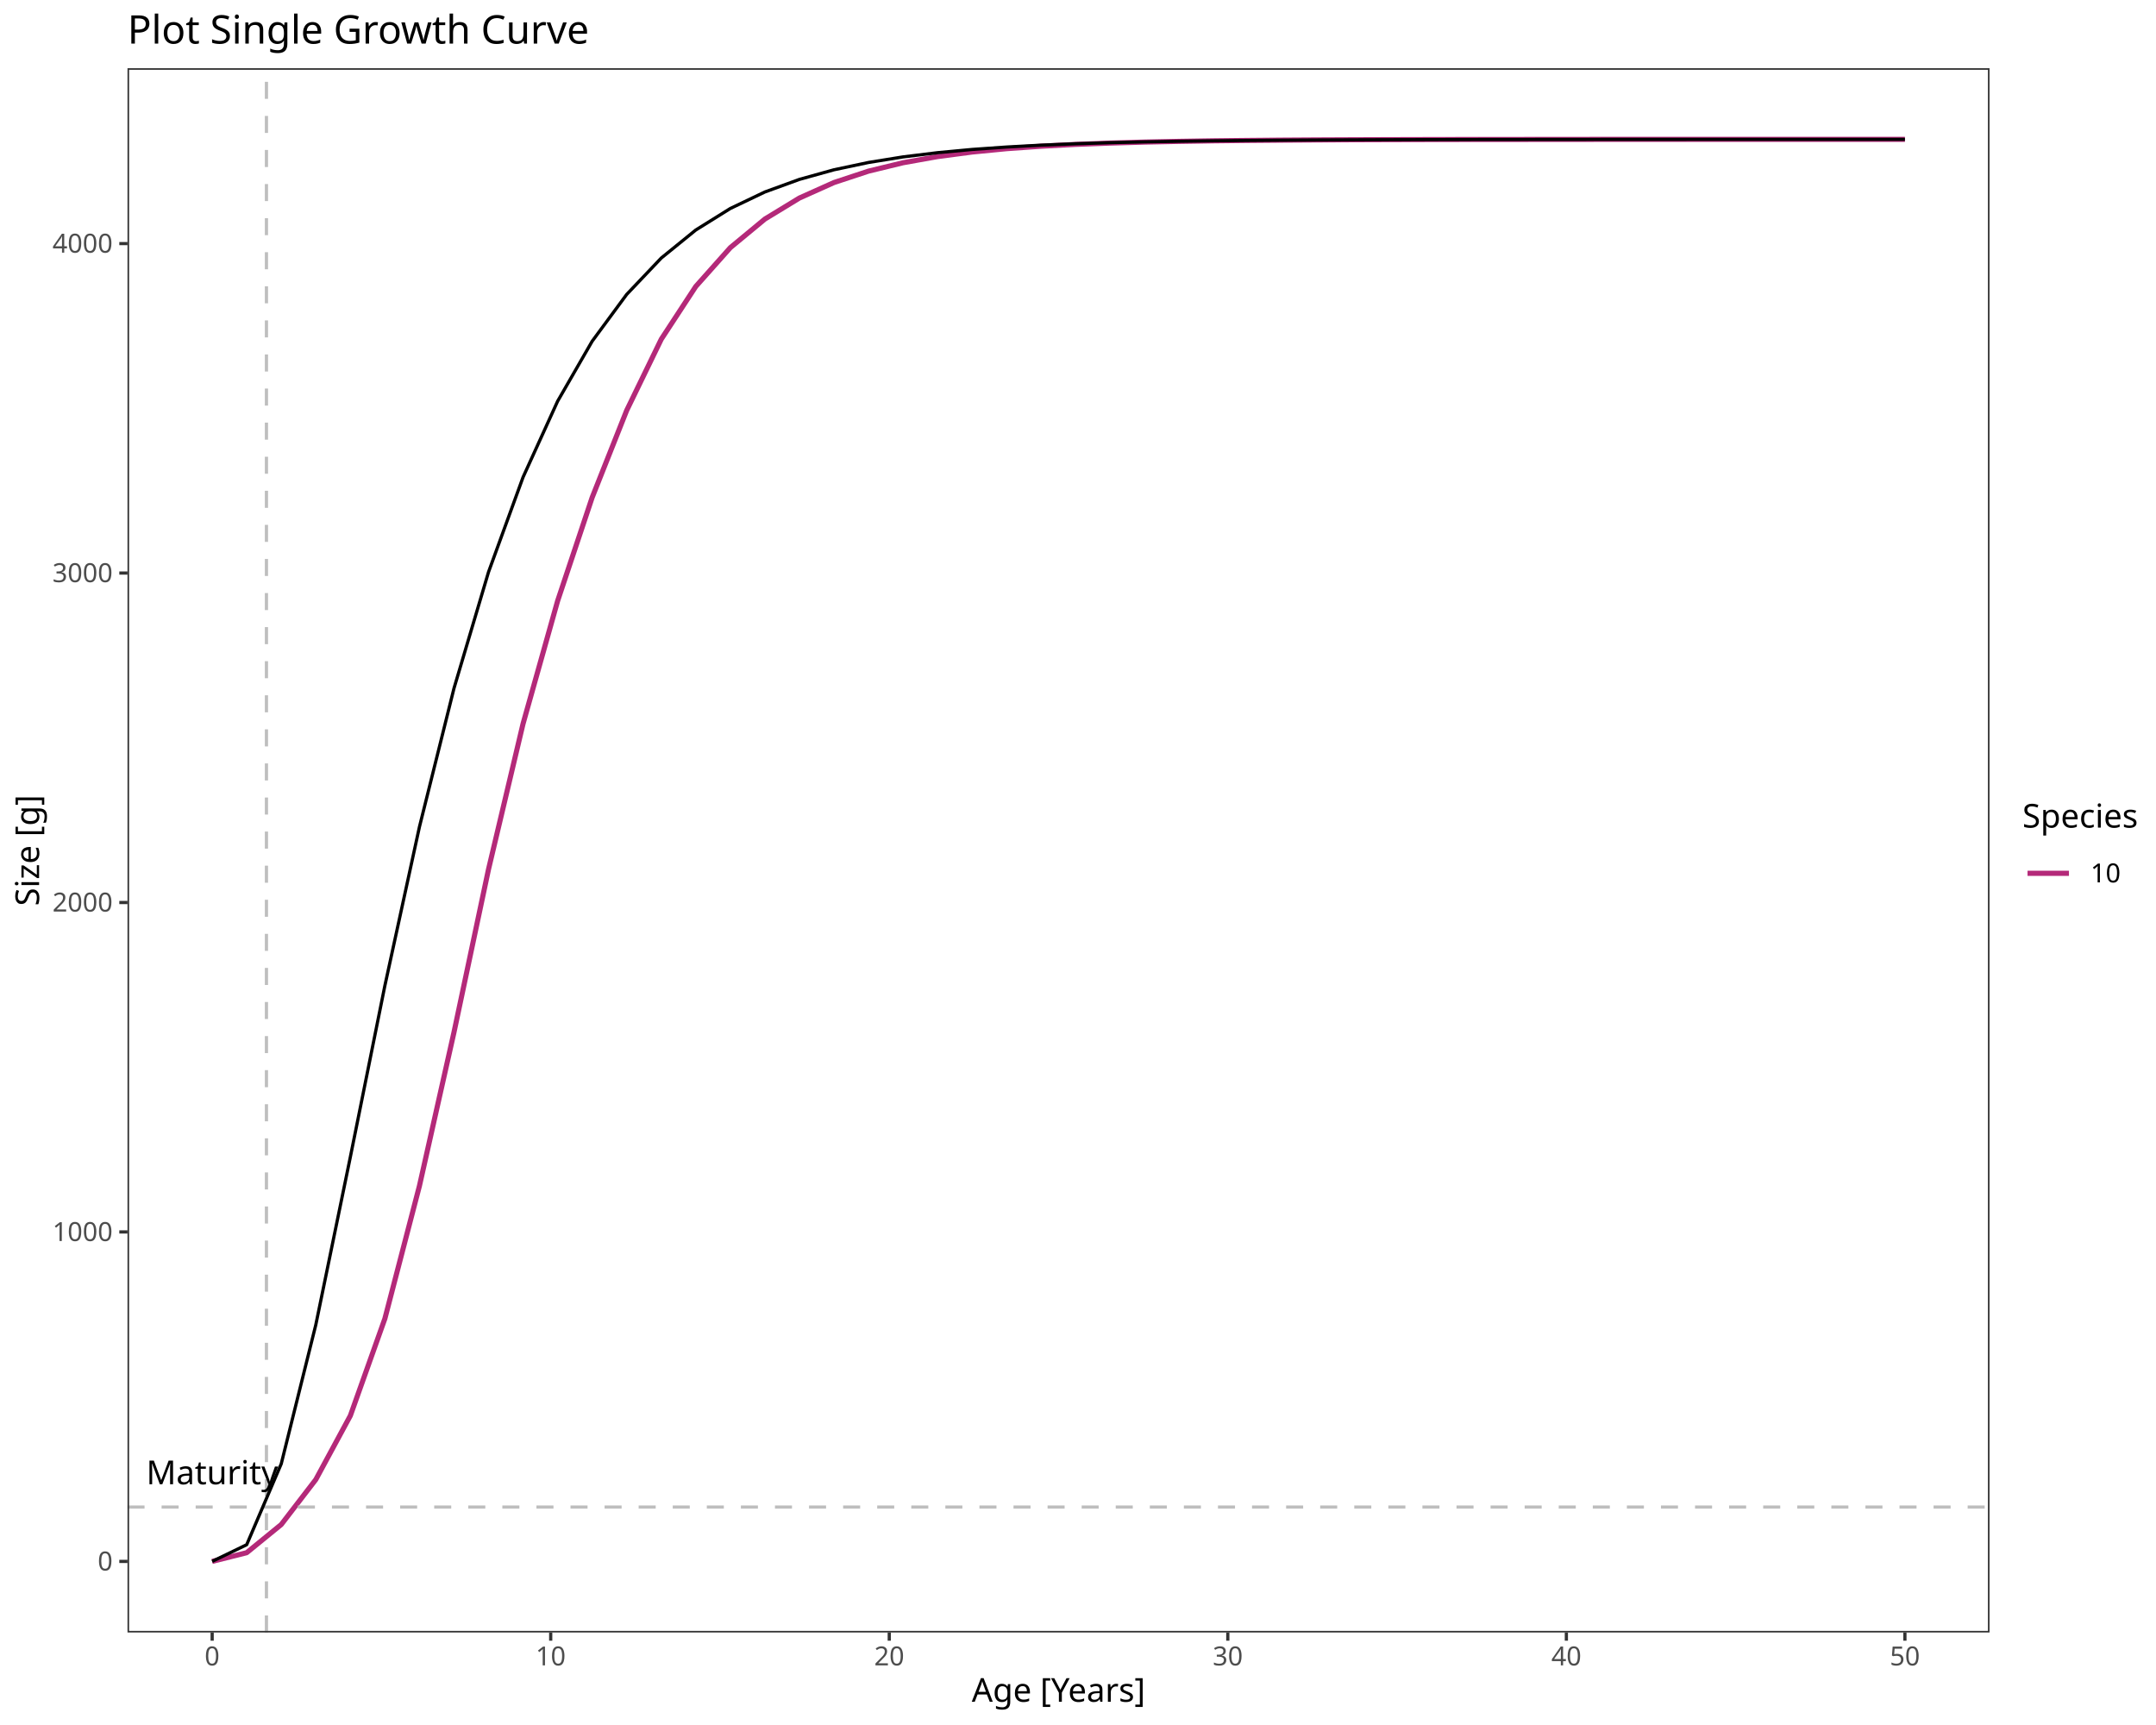
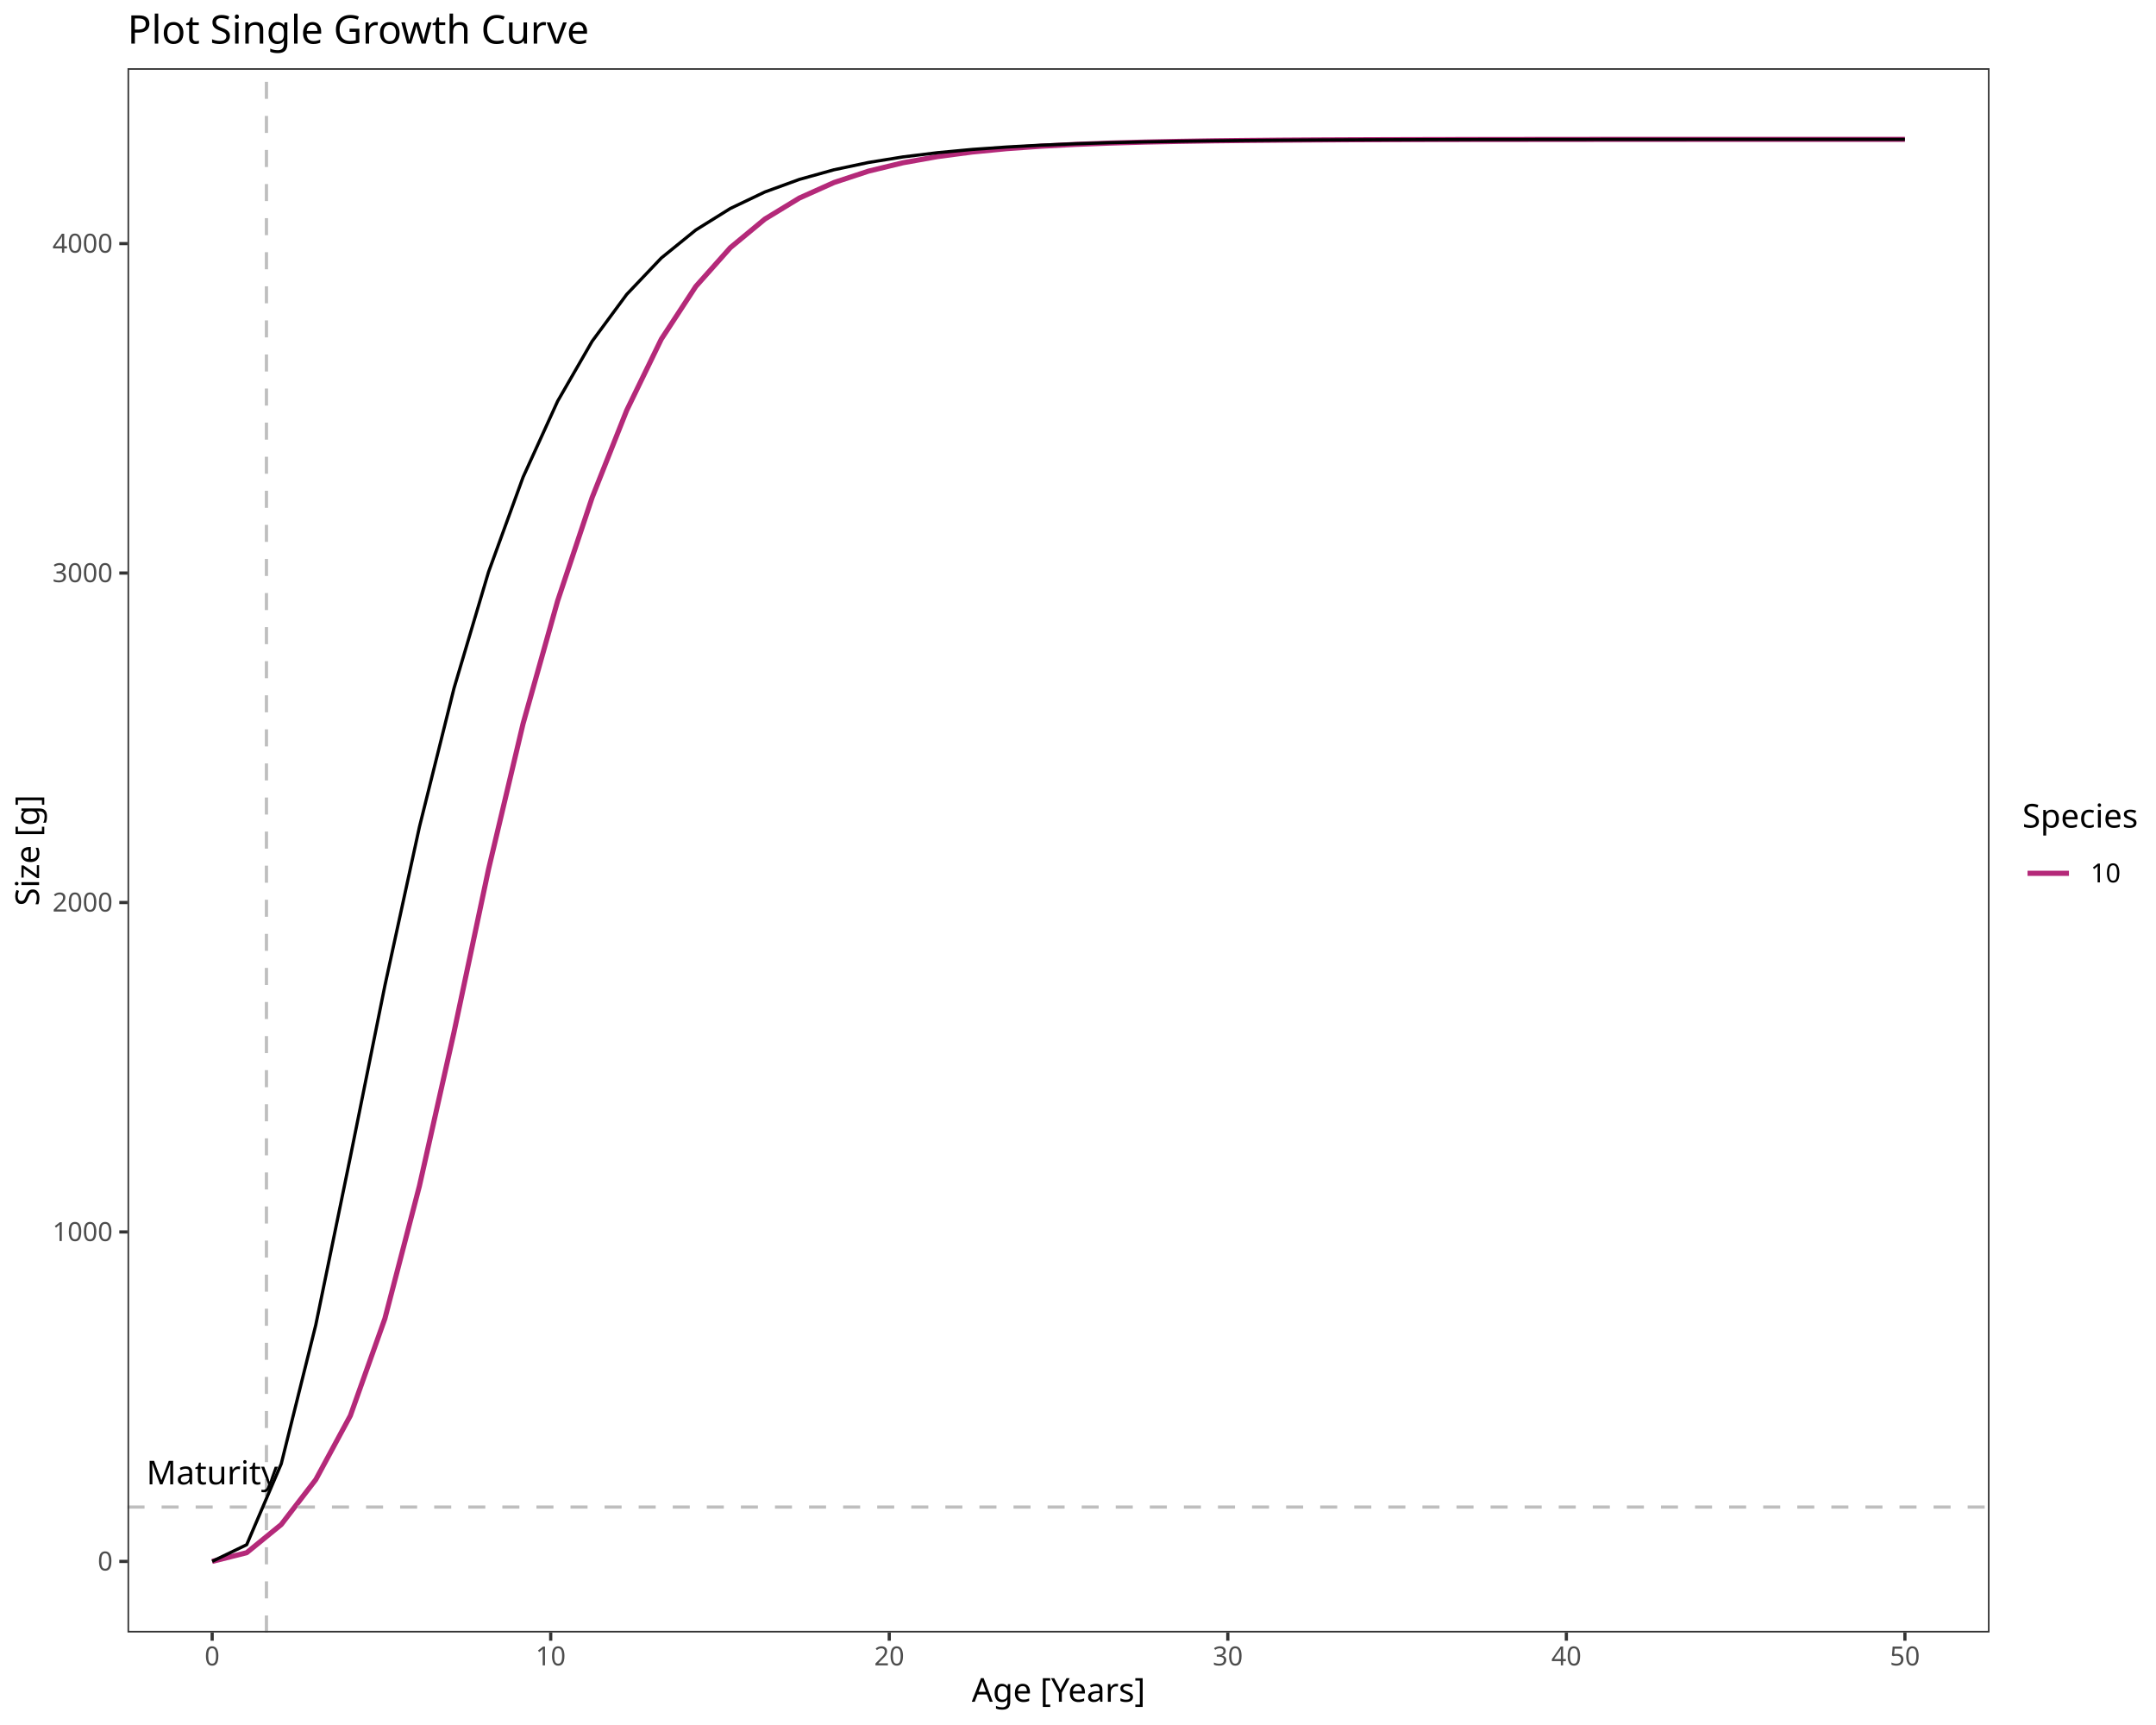
<svg xmlns="http://www.w3.org/2000/svg" class="svglite" data-engine-version="2.0" width="720.00pt" height="576.00pt" viewBox="0 0 720.00 576.00">
  <defs>
    <style type="text/css">
    .svglite line, .svglite polyline, .svglite polygon, .svglite path, .svglite rect, .svglite circle {
      fill: none;
      stroke: #000000;
      stroke-linecap: round;
      stroke-linejoin: round;
      stroke-miterlimit: 10.00;
    }
  </style>
  </defs>
  <rect width="100%" height="100%" style="stroke: none; fill: #FFFFFF;" />
  <defs>
    <clipPath id="cpMC4wMHw3MjAuMDB8MC4wMHw1NzYuMDA=">
      <rect x="0.00" y="0.00" width="720.00" height="576.00" />
    </clipPath>
  </defs>
  <g clip-path="url(#cpMC4wMHw3MjAuMDB8MC4wMHw1NzYuMDA=)">
    <rect x="0.00" y="0.00" width="720.00" height="576.00" style="stroke-width: 1.07; stroke: #FFFFFF; fill: #FFFFFF;" />
  </g>
  <defs>
    <clipPath id="cpNDIuNTh8NjY0LjQyfDIyLjc4fDU0NS4xMQ==">
      <rect x="42.58" y="22.78" width="621.83" height="522.33" />
    </clipPath>
  </defs>
  <g clip-path="url(#cpNDIuNTh8NjY0LjQyfDIyLjc4fDU0NS4xMQ==)">
    <rect x="42.58" y="22.78" width="621.83" height="522.33" style="stroke-width: 1.07; stroke: none; fill: #FFFFFF;" />
    <polyline points="70.85,521.37 82.38,518.47 93.92,509.06 105.46,494.05 117.00,472.71 128.53,440.31 140.07,396.00 151.61,344.69 163.14,290.28 174.68,241.64 186.22,200.65 197.75,166.12 209.29,137.03 220.83,113.27 232.36,95.65 243.90,82.69 255.44,73.14 266.97,66.12 278.51,60.95 290.05,57.14 301.58,54.34 313.12,52.28 324.66,50.76 336.19,49.64 347.73,48.82 359.27,48.21 370.81,47.77 382.34,47.44 393.88,47.20 405.42,47.02 416.95,46.89 428.49,46.79 440.03,46.72 451.56,46.67 463.10,46.63 474.64,46.60 486.17,46.58 497.71,46.57 509.25,46.56 520.78,46.55 532.32,46.54 543.86,46.54 555.39,46.53 566.93,46.53 578.47,46.53 590.00,46.53 601.54,46.53 613.08,46.53 624.62,46.53 636.15,46.53 " style="stroke-width: 1.71; stroke: #B42979; stroke-linecap: butt;" />
    <line x1="42.58" y1="503.22" x2="664.42" y2="503.22" style="stroke-width: 1.07; stroke: #BEBEBE; stroke-dasharray: 5.69,5.69; stroke-linecap: butt;" />
    <line x1="88.98" y1="545.11" x2="88.98" y2="22.78" style="stroke-width: 1.07; stroke: #BEBEBE; stroke-dasharray: 5.69,5.69; stroke-linecap: butt;" />
-     <text x="70.85" y="495.62" text-anchor="middle" style="font-size: 11.04px; font-family: sans;" textLength="39.27px" lengthAdjust="spacingAndGlyphs">Maturity</text>
+     <text x="70.85" y="495.65" text-anchor="middle" style="font-size: 11.00px; font-family: sans;" textLength="39.12px" lengthAdjust="spacingAndGlyphs">Maturity</text>
    <polyline points="70.85,521.37 82.38,515.80 93.92,488.80 105.46,442.39 117.00,386.33 128.53,329.13 140.07,276.12 151.61,229.84 163.14,191.02 174.68,159.33 186.22,133.97 197.75,113.95 209.29,98.30 220.83,86.16 232.36,76.80 243.90,69.61 255.44,64.10 266.97,59.90 278.51,56.69 290.05,54.25 301.58,52.39 313.12,50.98 324.66,49.90 336.19,49.09 347.73,48.47 359.27,48.00 370.81,47.64 382.34,47.37 393.88,47.17 405.42,47.01 416.95,46.90 428.49,46.81 440.03,46.74 451.56,46.69 463.10,46.65 474.64,46.62 486.17,46.60 497.71,46.58 509.25,46.57 520.78,46.56 532.32,46.55 543.86,46.54 555.39,46.54 566.93,46.53 578.47,46.53 590.00,46.53 601.54,46.53 613.08,46.53 624.62,46.53 636.15,46.53 " style="stroke-width: 1.07; stroke-linecap: butt;" />
    <rect x="42.58" y="22.78" width="621.83" height="522.33" style="stroke-width: 1.07; stroke: #333333;" />
  </g>
  <g clip-path="url(#cpMC4wMHw3MjAuMDB8MC4wMHw1NzYuMDA=)">
    <text x="37.65" y="524.40" text-anchor="end" style="font-size: 8.80px; fill: #4D4D4D; font-family: sans;" textLength="4.89px" lengthAdjust="spacingAndGlyphs">0</text>
    <text x="37.65" y="414.39" text-anchor="end" style="font-size: 8.80px; fill: #4D4D4D; font-family: sans;" textLength="19.58px" lengthAdjust="spacingAndGlyphs">1000</text>
    <text x="37.65" y="304.38" text-anchor="end" style="font-size: 8.80px; fill: #4D4D4D; font-family: sans;" textLength="19.58px" lengthAdjust="spacingAndGlyphs">2000</text>
    <text x="37.65" y="194.38" text-anchor="end" style="font-size: 8.80px; fill: #4D4D4D; font-family: sans;" textLength="19.58px" lengthAdjust="spacingAndGlyphs">3000</text>
    <text x="37.65" y="84.37" text-anchor="end" style="font-size: 8.80px; fill: #4D4D4D; font-family: sans;" textLength="19.58px" lengthAdjust="spacingAndGlyphs">4000</text>
    <polyline points="39.84,521.37 42.58,521.37 " style="stroke-width: 1.07; stroke: #333333; stroke-linecap: butt;" />
    <polyline points="39.84,411.36 42.58,411.36 " style="stroke-width: 1.07; stroke: #333333; stroke-linecap: butt;" />
    <polyline points="39.84,301.36 42.58,301.36 " style="stroke-width: 1.07; stroke: #333333; stroke-linecap: butt;" />
    <polyline points="39.84,191.35 42.58,191.35 " style="stroke-width: 1.07; stroke: #333333; stroke-linecap: butt;" />
    <polyline points="39.84,81.34 42.58,81.34 " style="stroke-width: 1.07; stroke: #333333; stroke-linecap: butt;" />
    <polyline points="70.85,547.85 70.85,545.11 " style="stroke-width: 1.07; stroke: #333333; stroke-linecap: butt;" />
    <polyline points="183.91,547.85 183.91,545.11 " style="stroke-width: 1.07; stroke: #333333; stroke-linecap: butt;" />
    <polyline points="296.97,547.85 296.97,545.11 " style="stroke-width: 1.07; stroke: #333333; stroke-linecap: butt;" />
    <polyline points="410.03,547.85 410.03,545.11 " style="stroke-width: 1.07; stroke: #333333; stroke-linecap: butt;" />
    <polyline points="523.09,547.85 523.09,545.11 " style="stroke-width: 1.07; stroke: #333333; stroke-linecap: butt;" />
    <polyline points="636.15,547.85 636.15,545.11 " style="stroke-width: 1.07; stroke: #333333; stroke-linecap: butt;" />
    <text x="70.85" y="556.10" text-anchor="middle" style="font-size: 8.80px; fill: #4D4D4D; font-family: sans;" textLength="4.89px" lengthAdjust="spacingAndGlyphs">0</text>
    <text x="183.91" y="556.10" text-anchor="middle" style="font-size: 8.80px; fill: #4D4D4D; font-family: sans;" textLength="9.79px" lengthAdjust="spacingAndGlyphs">10</text>
    <text x="296.97" y="556.10" text-anchor="middle" style="font-size: 8.80px; fill: #4D4D4D; font-family: sans;" textLength="9.79px" lengthAdjust="spacingAndGlyphs">20</text>
    <text x="410.03" y="556.10" text-anchor="middle" style="font-size: 8.80px; fill: #4D4D4D; font-family: sans;" textLength="9.79px" lengthAdjust="spacingAndGlyphs">30</text>
    <text x="523.09" y="556.10" text-anchor="middle" style="font-size: 8.80px; fill: #4D4D4D; font-family: sans;" textLength="9.79px" lengthAdjust="spacingAndGlyphs">40</text>
    <text x="636.15" y="556.10" text-anchor="middle" style="font-size: 8.80px; fill: #4D4D4D; font-family: sans;" textLength="9.79px" lengthAdjust="spacingAndGlyphs">50</text>
    <text x="353.50" y="568.24" text-anchor="middle" style="font-size: 11.00px; font-family: sans;" textLength="57.49px" lengthAdjust="spacingAndGlyphs">Age [Years]</text>
    <text transform="translate(13.05,283.95) rotate(-90)" text-anchor="middle" style="font-size: 11.00px; font-family: sans;" textLength="36.69px" lengthAdjust="spacingAndGlyphs">Size [g]</text>
    <rect x="675.38" y="267.64" width="39.14" height="32.61" style="stroke-width: 1.07; stroke: none; fill: #FFFFFF;" />
    <text x="675.38" y="276.35" style="font-size: 11.00px; font-family: sans;" textLength="39.14px" lengthAdjust="spacingAndGlyphs">Species</text>
    <rect x="675.38" y="282.97" width="17.28" height="17.28" style="stroke-width: 1.07; stroke: none; fill: #FFFFFF;" />
    <line x1="677.10" y1="291.61" x2="690.93" y2="291.61" style="stroke-width: 1.71; stroke: #B42979; stroke-linecap: butt;" />
    <text x="698.14" y="294.64" style="font-size: 8.80px; font-family: sans;" textLength="9.79px" lengthAdjust="spacingAndGlyphs">10</text>
    <text x="42.58" y="14.56" style="font-size: 13.20px; font-family: sans;" textLength="148.21px" lengthAdjust="spacingAndGlyphs">Plot Single Growth Curve</text>
  </g>
</svg>
